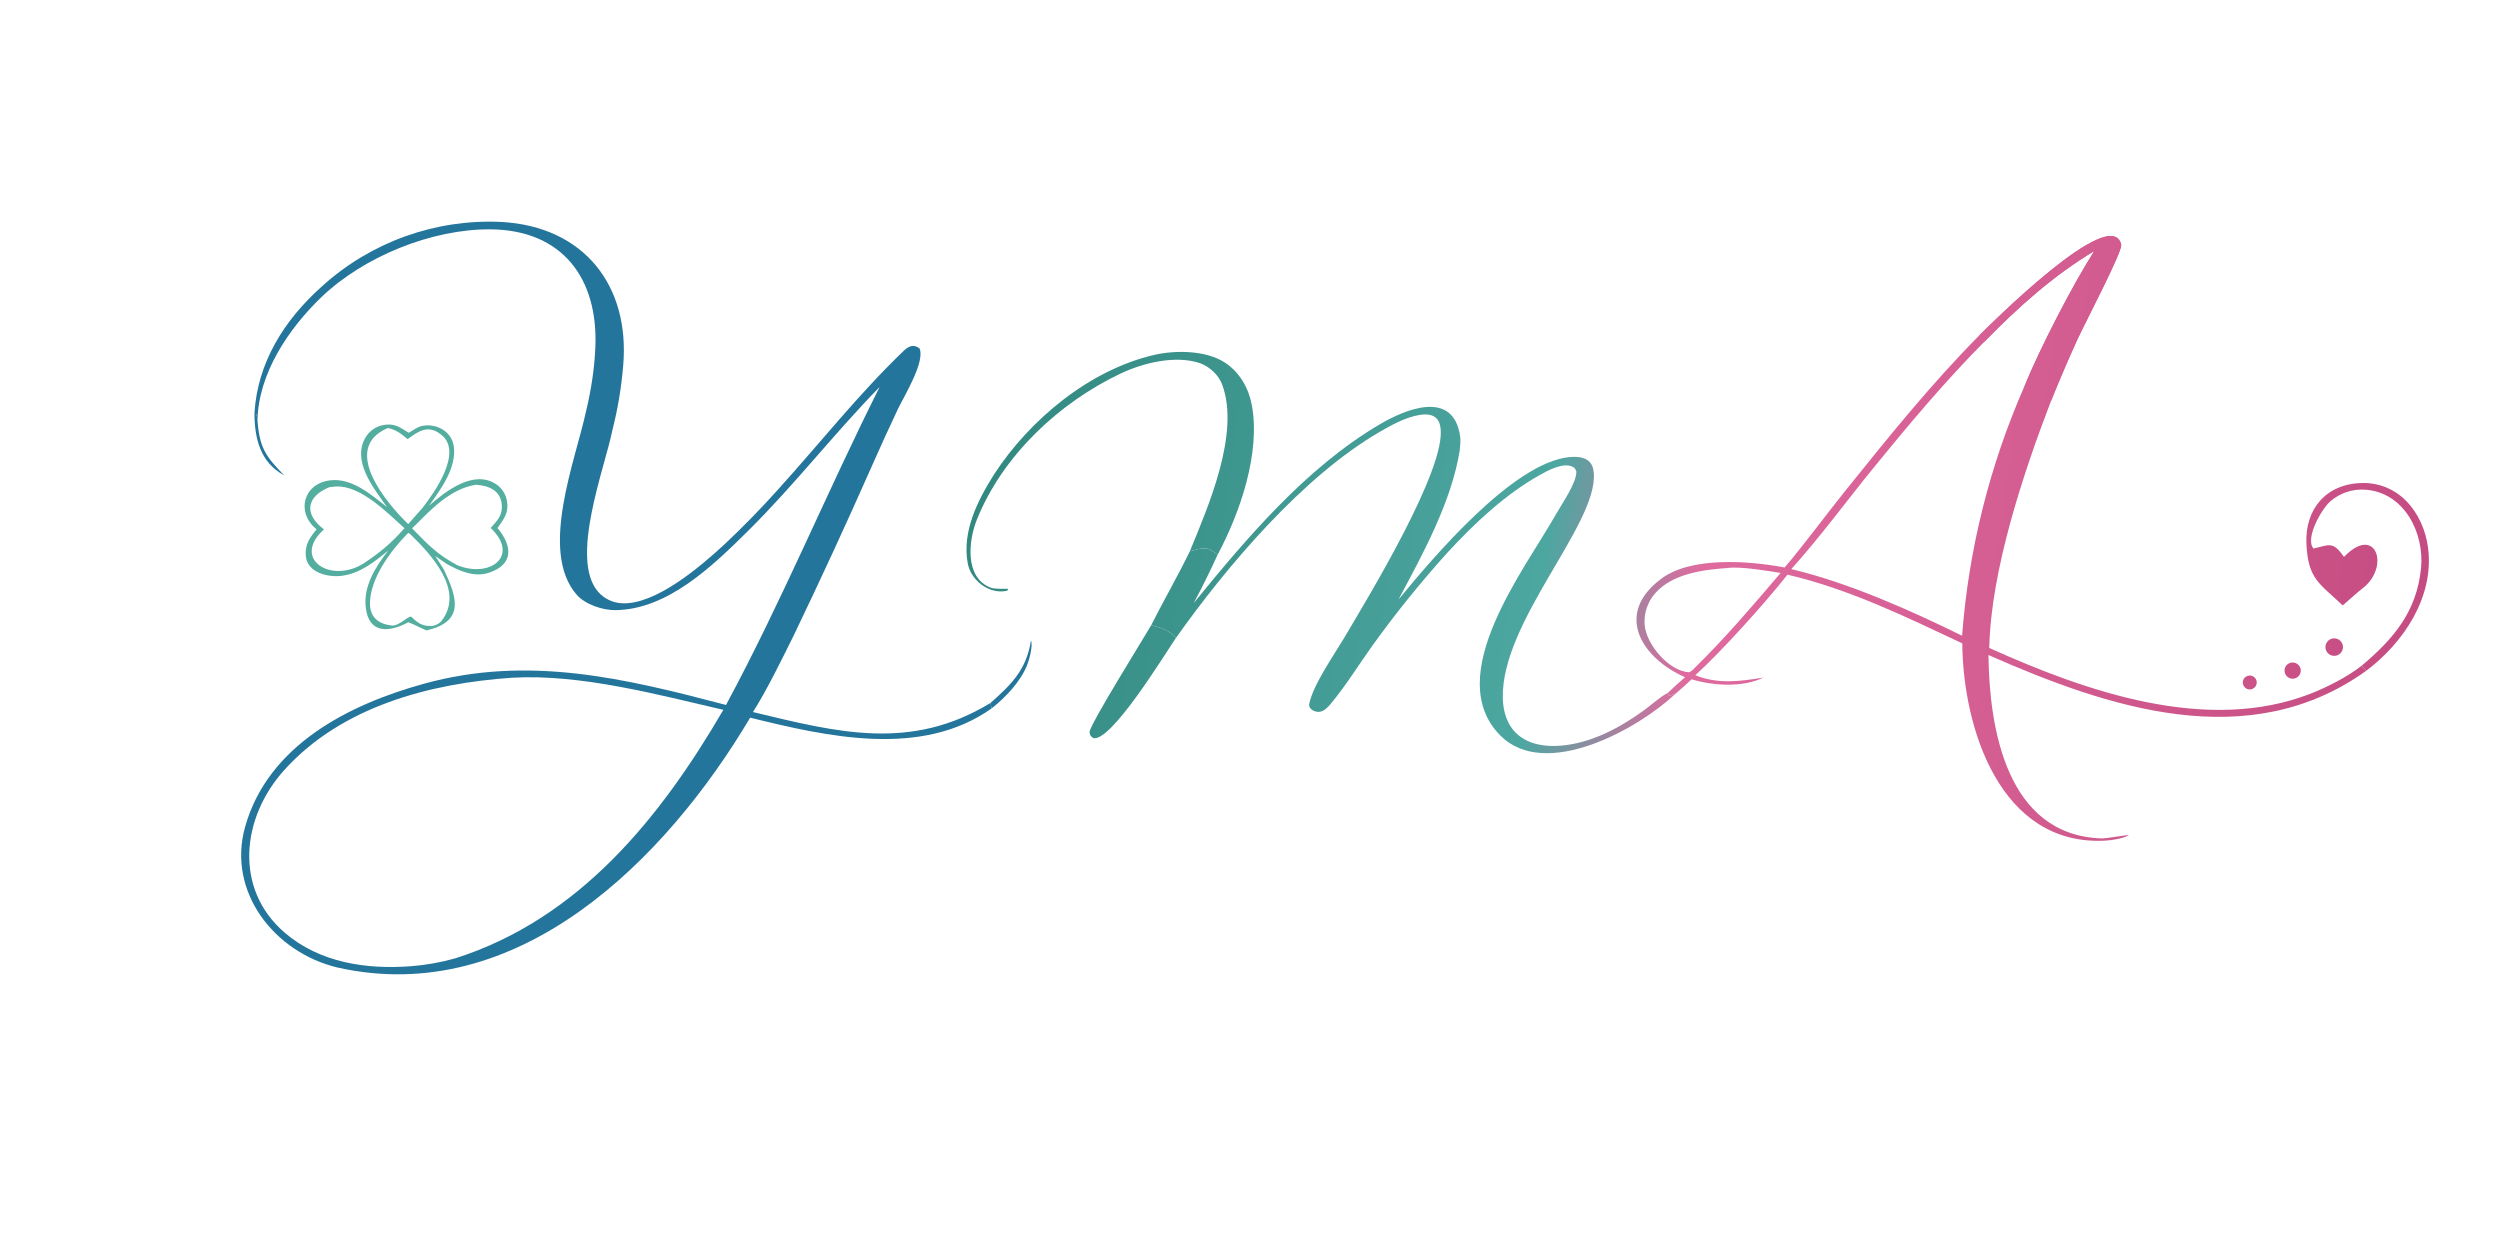
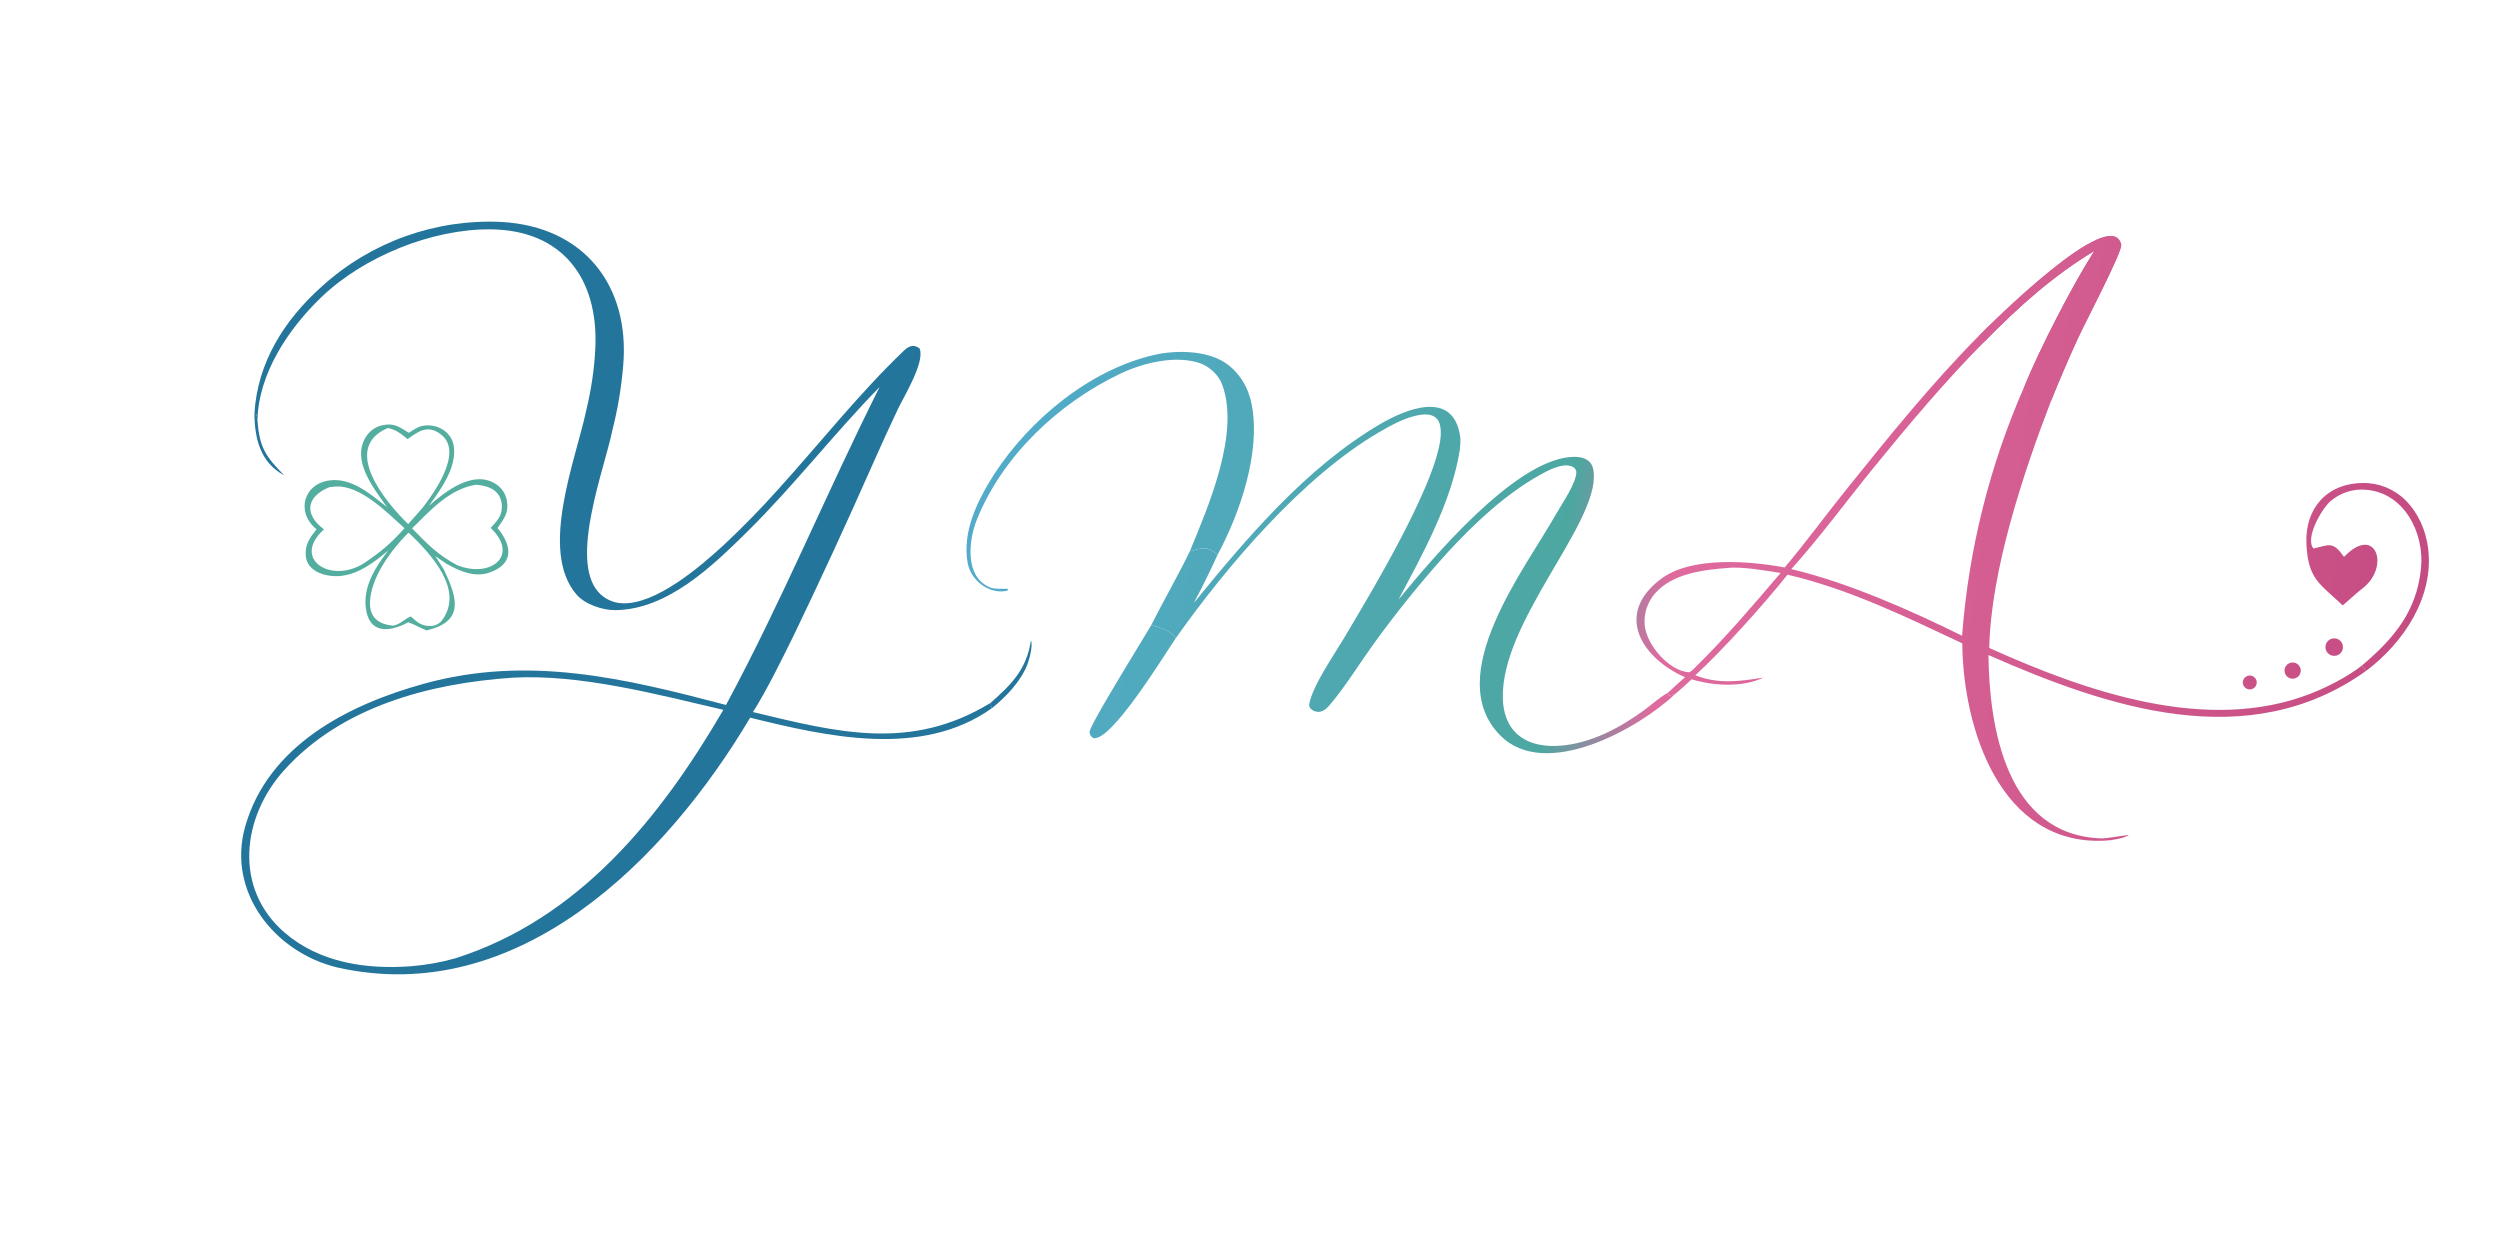
<svg xmlns="http://www.w3.org/2000/svg" width="1675" height="838" viewBox="0 0 1675 838" fill="none">
-   <path d="M259.285 339.76C250.398 327.071 235.196 308.618 245.207 292.61C247.642 288.741 251.509 285.99 255.965 284.962C263.925 283.157 267.486 286.013 273.892 289.956L274.185 289.772C276.692 288.224 279.993 285.939 282.839 285.362C292.262 283.451 302.613 288.945 304.041 298.961C306.083 313.304 295.32 327.943 287.43 338.827C298.627 329.079 317.475 314.221 332.668 324.604C336.364 327.164 338.874 331.102 339.637 335.531C341.047 343.683 337.619 347.555 333.342 353.797C342.907 365.201 344.841 377.923 327.684 383.7C317.806 387.027 307.734 382.609 299.105 377.68L291.622 372.574C293.475 375.467 295.823 378.912 297.516 381.824C306.618 401.096 311.146 416.375 285.826 422.384C281.642 420.742 278.544 418.754 273.559 416.912C261.084 423.616 247.274 425.055 245.082 407.252C243.309 392.852 251.58 379.743 260.131 368.87C251.06 376.342 241.364 384.113 229.198 385.768C220.057 387.011 205.829 383.879 204.873 372.436C204.235 364.8 207.56 360.263 212.091 354.634C198.094 343.317 203.233 324.003 221.105 321.831C235.773 320.048 248.475 331.242 259.285 339.76ZM217.067 354.688C195.086 374.554 221.756 391.358 243.73 377.451C255.6 369.38 261.345 364.629 271.018 353.902C259.319 343.398 241.649 325.102 225.022 325.967C223.59 326.053 222.162 326.192 220.741 326.384C205.083 332.729 203.554 344.565 217.067 354.688ZM273.539 356.976C262.251 368.421 248.244 386.848 247.878 403.88C247.669 413.56 253.621 418.226 262.82 419.105C267.113 419.514 272.902 413.084 275.379 413.119C280.019 417.373 282.452 419.534 289.103 419.413C291.416 419.371 294.511 417.76 295.866 415.987C311.486 395.578 288.999 371.636 274.778 357.803C274.436 357.472 273.912 357.19 273.539 356.976ZM318.89 324.777C301.291 327.541 288.37 341.838 276.118 354.014C286.469 364.612 293.074 371.643 306.408 378.696C328.362 387.591 348.439 372.514 328.745 353.735C333.19 348.754 336.715 345.482 336.204 338.303C335.51 328.542 327.368 325.354 318.89 324.777ZM259.857 286.766C228.037 300.289 258.763 336.897 273.495 351.146L282.97 340.41C291.098 330.025 310.27 303.069 295.793 291.38C286.939 284.231 280.585 288.717 273.113 294.224C268.574 290.596 265.708 287.976 259.857 286.766Z" fill="#54AE9F" />
+   <path d="M259.285 339.76C250.398 327.071 235.196 308.618 245.207 292.61C247.642 288.741 251.509 285.99 255.965 284.962C263.925 283.157 267.486 286.013 273.892 289.956L274.185 289.772C276.692 288.224 279.993 285.939 282.839 285.362C292.262 283.451 302.613 288.945 304.041 298.961C306.083 313.304 295.32 327.943 287.43 338.827C298.627 329.079 317.475 314.221 332.668 324.604C336.364 327.164 338.874 331.102 339.637 335.531C341.047 343.683 337.619 347.555 333.342 353.797C342.907 365.201 344.841 377.923 327.684 383.7C317.806 387.027 307.734 382.609 299.105 377.68L291.622 372.574C293.475 375.467 295.823 378.912 297.516 381.824C306.618 401.096 311.146 416.376 285.826 422.384C281.642 420.742 278.544 418.754 273.559 416.912C261.084 423.616 247.274 425.055 245.082 407.252C243.309 392.852 251.58 379.743 260.131 368.87C251.06 376.342 241.364 384.113 229.198 385.768C220.057 387.011 205.829 383.879 204.873 372.436C204.235 364.8 207.56 360.263 212.091 354.634C198.094 343.317 203.233 324.003 221.105 321.831C235.773 320.048 248.475 331.242 259.285 339.76ZM217.067 354.688C195.086 374.554 221.756 391.358 243.73 377.451C255.6 369.38 261.345 364.629 271.018 353.902C259.319 343.398 241.649 325.102 225.022 325.967C223.59 326.053 222.162 326.192 220.741 326.384C205.083 332.729 203.554 344.565 217.067 354.688ZM273.539 356.976C262.251 368.421 248.244 386.848 247.878 403.88C247.669 413.56 253.621 418.226 262.82 419.105C267.113 419.514 272.902 413.084 275.379 413.119C280.019 417.373 282.452 419.534 289.103 419.413C291.416 419.371 294.511 417.76 295.866 415.987C311.486 395.578 288.999 371.636 274.778 357.803C274.436 357.472 273.912 357.19 273.539 356.976ZM318.89 324.777C301.291 327.541 288.37 341.838 276.118 354.014C286.469 364.612 293.074 371.643 306.408 378.696C328.362 387.591 348.439 372.514 328.745 353.735C333.19 348.754 336.715 345.482 336.204 338.303C335.51 328.542 327.368 325.354 318.89 324.777ZM259.857 286.766C228.037 300.289 258.763 336.897 273.495 351.146L282.97 340.41C291.098 330.025 310.27 303.069 295.793 291.38C286.939 284.231 280.585 288.717 273.113 294.224C268.574 290.596 265.708 287.976 259.857 286.766Z" fill="#54AE9F" />
  <path d="M170.467 277.111C172.43 242.795 190.548 214.277 215.794 191.773C248.607 162.045 291.883 146.556 336.114 148.707C391.366 151.896 422.04 191.377 417.561 244.695C416.302 259.68 414.007 273.633 410.32 288.162C405.15 313.721 381.417 374.583 400.843 396.608C404.894 401.182 410.629 403.918 416.734 404.188C439.203 405.353 469.282 379.606 485.147 364.943C497.76 353.112 509.851 340.736 521.382 327.848C549.102 297.237 575.65 263.584 605.605 234.939C608.846 231.839 612.386 230.402 616.131 233.522C619.897 242.343 605.876 265.245 601.673 273.919C595.566 286.814 589.638 299.793 583.889 312.853C567.234 350.518 549.979 387.914 532.132 425.029C524.447 440.614 513.713 462.603 504.492 477.071C561.426 490.799 610.345 503.481 663.632 470.971L664.424 474.597C617.4 507.999 554.263 493.589 502.611 480.839C446.286 575.795 347.208 675.44 226.147 648.245C184.111 638.248 151.829 597.706 164.273 553.79C179.7 499.346 233.452 472.08 283.959 458.123C353.738 438.841 418.151 454.35 486.434 472.316C524.254 402.059 553.614 330.459 589.349 259.28C558.635 290.666 532.004 325.315 500.647 356.253C477.423 379.165 447.503 408.256 412.537 408.8C403.818 408.935 391.982 404.975 386.253 398.329C361.072 369.108 385.641 308.339 392.657 275.514C396.079 261.284 398.292 247.073 398.894 232.512C400.795 186.574 376.831 154.053 328.626 153.664C289.418 153.348 243.693 171.828 215.205 199.218C193.258 220.32 173.076 250.389 172.518 281.697L171.953 277.751L170.467 277.111ZM305.145 642.054C387.916 615.662 442.426 548.083 484.645 475.589C440.596 465.397 388.981 451.462 343.153 454.076C287.825 457.843 228.918 473.349 190.465 515.931C161.932 547.527 156.388 595.4 190.811 624.94C214.284 645.082 245.598 649.658 275.603 647.354C285.6 646.556 295.494 644.78 305.145 642.054Z" fill="#24759C" />
  <path d="M663.632 470.971C677.926 458.365 687.718 448.515 690.752 429.136C692.197 432.498 689.606 442.058 688.146 445.686C683.644 456.876 673.741 467.211 664.424 474.597L663.632 470.971Z" fill="#24759C" />
  <path d="M170.467 277.111L171.953 277.751L172.518 281.697C173.822 299.894 178.052 305.898 190.423 318.48C174.32 309.862 170.612 293.73 170.467 277.111Z" fill="#24759C" />
  <path d="M799.836 404.001C835.067 360.757 875.107 313.271 924.618 284.196C940.663 274.773 973.817 260.111 978.325 292.61C978.713 295.396 978.278 298.776 978.051 301.598C972.569 336.232 953.172 371.331 936.983 401.709C960.262 373.38 1013.8 309.839 1051.61 306.242C1055.66 305.857 1060.84 306.007 1064.16 308.688C1066.65 310.699 1067.57 313.667 1067.83 316.752C1070.86 351.104 1005.82 416.088 1006.88 467.626C1007.07 476.817 1009.73 485.933 1016.85 492.138C1024.7 498.975 1035.68 500.437 1045.73 499.6C1066.12 497.904 1084.98 487.815 1101.27 476.037C1106.4 472.333 1111.89 467.156 1117.41 464.248L1118.04 465.902C1120.11 465.852 1120.54 465.58 1122.52 464.859C1097.78 488.265 1035.33 523.257 1005.16 492.729C965.697 452.803 1021.89 381.115 1042.66 344.288C1046.49 337.511 1056.31 323.534 1056.17 315.955C1055.37 314.195 1055.51 313.727 1053.71 312.789C1047.44 309.503 1036.97 315.281 1031.46 318.373C1008.39 331.309 987.466 351.009 969.639 370.414C951.915 390.062 935.28 410.669 919.816 432.14C910.372 445.279 901.747 459.418 891.365 471.819C889.536 474.003 887.266 476.371 884.322 476.883C882.636 477.177 880.481 476.623 879.1 475.635C877.859 474.747 876.857 473.355 877.162 471.755C879.576 459.087 893.833 438.79 900.618 427.322C916.318 400.778 969.374 313.822 965.111 286.396C964.676 283.581 963.721 280.938 961.226 279.29C958.248 277.322 954.231 277.48 950.866 278.059C941.63 279.645 932.503 284.654 924.501 289.291C872.93 319.175 821.977 379.282 787.939 427.342C783.788 422.458 777.328 420.306 771.291 418.898C779.633 402.375 789.178 385.848 797.187 369.369C805.884 367.094 808.446 365.571 815.791 371.679C810.821 382.621 805.5 393.401 799.836 404.001Z" fill="url(#paint0_linear_18_2)" />
  <path d="M797.187 369.369C809.52 339.41 830.929 290.369 818.883 257.726C816.525 251.339 810.618 245.751 804.124 243.373C787.782 237.752 766.066 243.057 750.965 250.202C709.563 269.792 671.758 305.199 654.499 348.156C648.881 362.141 646.133 386.991 663.763 393.736C666.301 394.707 672.539 394.51 675.561 394.522C675.065 395.345 675.148 395.74 674.325 395.901C662.362 398.238 650.396 388.669 648.357 377.262C644.55 355.963 654.936 335.476 665.905 318.012C689.772 281.2 730.032 247.775 773.353 237.783C787.724 234.47 808.153 234.684 820.716 242.965C830.503 249.417 836.527 259.829 838.676 271.17C844.785 303.385 830.714 343.826 815.791 371.679C808.446 365.571 805.884 367.094 797.187 369.369Z" fill="url(#paint1_linear_18_2)" />
  <path d="M771.291 418.898C777.328 420.306 783.788 422.458 787.939 427.342C780.084 438.828 744.334 497.512 732.415 494.504C730.113 492.445 730.788 493.505 729.946 490.425C731.116 483.944 764.693 430.208 771.291 418.898Z" fill="url(#paint2_linear_18_2)" />
  <path d="M1326.11 224.715C1332.54 218.381 1414.87 135.783 1421.2 163.976C1422.17 168.309 1396.87 216.508 1391.7 227.756C1385.56 241.256 1379.72 254.89 1374.18 268.647C1355.66 316.858 1333.9 382.125 1332.8 434.131C1397.4 463.245 1478.59 491.833 1547.98 464.793C1559.2 460.422 1572.9 453.445 1582.38 445.974L1585.29 449.494C1506.22 506.067 1411.99 473.943 1332.26 438.874C1332.82 487.459 1344.14 559.514 1407.88 561.734C1411.65 561.865 1425.16 559.228 1426.34 559.601C1422.48 561.785 1415.06 562.984 1410.59 563.224C1340.02 567.006 1315.21 487.772 1314.73 431.049C1276.59 413.113 1238.92 394.683 1197.62 385.029C1182.45 404.227 1153.47 436.447 1135.86 452.407C1150.96 458.518 1165.72 456.568 1181.53 453.953C1167.65 460.744 1147.84 459.534 1133.4 455.136C1129.78 458.489 1126.32 461.702 1122.52 464.859C1120.54 465.58 1120.11 465.852 1118.04 465.902L1117.41 464.248C1121.11 460.633 1125.12 457.17 1129 453.733C1100.54 441.312 1080.87 411.726 1113.03 387.755C1133.24 372.679 1171.99 375.754 1195.73 380.215C1209.12 364.427 1222.99 345.439 1236.15 329.085C1265 293.19 1293.65 257.514 1326.11 224.715ZM1356.33 258.909C1366.86 233.2 1388.33 191.55 1403.17 168.173C1375.59 184.688 1351.92 206.035 1329.52 228.959C1303.89 254.661 1278.08 285.383 1255.17 313.557C1236.58 336.42 1220.04 359.125 1200.17 381.305C1238.09 390.271 1279.77 408.765 1314.6 425.948C1318.95 368.308 1333.06 311.826 1356.33 258.909ZM1135.5 447.449C1156.3 427.023 1174.15 405.998 1193.01 383.902C1184.27 382.432 1166.16 379.434 1157.83 380.529C1141.34 381.694 1120.57 384.231 1108.96 397.522C1103.82 403.341 1101.28 411.009 1101.93 418.749C1103.07 431.959 1118.21 449.666 1131.72 450.447C1133.71 449.383 1133.96 449.108 1135.5 447.449Z" fill="url(#paint3_linear_18_2)" />
  <path d="M1326.11 224.715C1332.54 218.381 1414.87 135.783 1421.2 163.976C1422.17 168.309 1396.87 216.508 1391.7 227.756C1385.56 241.256 1379.72 254.89 1374.18 268.647C1370.92 265.586 1368.14 264.542 1363.87 263.501C1359.68 262.48 1359.89 260.911 1356.33 258.909C1366.86 233.2 1388.33 191.55 1403.17 168.173C1375.59 184.688 1351.92 206.035 1329.52 228.959L1326.11 224.715Z" fill="url(#paint4_linear_18_2)" />
  <path d="M1569.64 405.627C1553.88 390.722 1546.45 388.103 1545.3 364.418C1544.19 341.197 1558.45 323.887 1583.03 323.612C1593.71 323.426 1604.01 327.564 1611.6 335.085C1620.23 343.55 1625.38 355.494 1626.85 367.4C1630.9 399.991 1610.37 430.669 1585.29 449.494L1582.38 445.974C1603.83 427.891 1619.23 409.681 1622.09 380.668C1624.42 357.168 1610.96 330.102 1585.07 328.123C1576.41 327.397 1567.83 330.215 1561.28 335.93C1555.28 341.227 1544.17 360.895 1550.06 367.526C1560.71 365.102 1562.91 362.367 1570.49 373.122C1591.87 350.839 1601.76 379.943 1582.72 394.351C1579.02 397.15 1573.48 402.417 1569.64 405.627Z" fill="url(#paint5_linear_18_2)" />
  <path d="M1562.31 427.919C1565.36 427.042 1568.56 428.758 1569.52 431.79C1570.48 434.822 1568.85 438.064 1565.84 439.101C1563.82 439.796 1561.59 439.343 1560 437.917C1558.41 436.49 1557.73 434.316 1558.21 432.239C1558.69 430.161 1560.26 428.507 1562.31 427.919Z" fill="url(#paint6_linear_18_2)" />
  <path d="M1533.86 444.324C1535.66 443.52 1537.76 443.751 1539.34 444.927C1540.92 446.103 1541.74 448.042 1541.49 449.997C1541.24 451.95 1539.95 453.616 1538.12 454.351C1535.37 455.457 1532.23 454.155 1531.07 451.424C1529.91 448.692 1531.15 445.535 1533.86 444.324Z" fill="url(#paint7_linear_18_2)" />
  <path d="M1504.6 453.482C1506.03 452.443 1507.92 452.298 1509.49 453.106C1511.06 453.914 1512.04 455.537 1512.02 457.301C1512 459.064 1510.99 460.668 1509.4 461.443C1507.23 462.509 1504.6 461.735 1503.35 459.663C1502.1 457.591 1502.64 454.906 1504.6 453.482Z" fill="url(#paint8_linear_18_2)" />
  <defs>
-     <linearGradient id="paint0_linear_18_2" x1="1712.5" y1="463" x2="570.5" y2="314" gradientUnits="userSpaceOnUse">
+     <linearGradient id="paint0_linear_18_2" x1="1712.5" y1="463" x2="648" y2="323.5" gradientUnits="userSpaceOnUse">
      <stop stop-color="#C0467C" />
-       <stop offset="0.503" stop-color="#DF6A9E" />
-       <stop offset="0.593" stop-color="#4DA7A1" />
-       <stop offset="1" stop-color="#2B8279" />
+       <stop offset="0.556" stop-color="#DF6A9E" />
+       <stop offset="0.624" stop-color="#4DA7A1" />
+       <stop offset="1" stop-color="#52ABCC" />
    </linearGradient>
-     <linearGradient id="paint1_linear_18_2" x1="1712.5" y1="463" x2="570.5" y2="314" gradientUnits="userSpaceOnUse">
+     <linearGradient id="paint1_linear_18_2" x1="1712.5" y1="463" x2="648" y2="323.5" gradientUnits="userSpaceOnUse">
      <stop stop-color="#C0467C" />
-       <stop offset="0.503" stop-color="#DF6A9E" />
-       <stop offset="0.593" stop-color="#4DA7A1" />
-       <stop offset="1" stop-color="#2B8279" />
+       <stop offset="0.556" stop-color="#DF6A9E" />
+       <stop offset="0.624" stop-color="#4DA7A1" />
+       <stop offset="1" stop-color="#52ABCC" />
    </linearGradient>
-     <linearGradient id="paint2_linear_18_2" x1="1712.5" y1="463" x2="570.5" y2="314" gradientUnits="userSpaceOnUse">
+     <linearGradient id="paint2_linear_18_2" x1="1712.5" y1="463" x2="648" y2="323.5" gradientUnits="userSpaceOnUse">
      <stop stop-color="#C0467C" />
-       <stop offset="0.503" stop-color="#DF6A9E" />
-       <stop offset="0.593" stop-color="#4DA7A1" />
-       <stop offset="1" stop-color="#2B8279" />
+       <stop offset="0.556" stop-color="#DF6A9E" />
+       <stop offset="0.624" stop-color="#4DA7A1" />
+       <stop offset="1" stop-color="#52ABCC" />
    </linearGradient>
-     <linearGradient id="paint3_linear_18_2" x1="1712.5" y1="463" x2="570.5" y2="314" gradientUnits="userSpaceOnUse">
+     <linearGradient id="paint3_linear_18_2" x1="1712.5" y1="463" x2="648" y2="323.5" gradientUnits="userSpaceOnUse">
      <stop stop-color="#C0467C" />
-       <stop offset="0.503" stop-color="#DF6A9E" />
-       <stop offset="0.593" stop-color="#4DA7A1" />
-       <stop offset="1" stop-color="#2B8279" />
+       <stop offset="0.556" stop-color="#DF6A9E" />
+       <stop offset="0.624" stop-color="#4DA7A1" />
+       <stop offset="1" stop-color="#52ABCC" />
    </linearGradient>
-     <linearGradient id="paint4_linear_18_2" x1="1712.5" y1="463" x2="570.5" y2="314" gradientUnits="userSpaceOnUse">
+     <linearGradient id="paint4_linear_18_2" x1="1712.5" y1="463" x2="648" y2="323.5" gradientUnits="userSpaceOnUse">
      <stop stop-color="#C0467C" />
-       <stop offset="0.503" stop-color="#DF6A9E" />
-       <stop offset="0.593" stop-color="#4DA7A1" />
-       <stop offset="1" stop-color="#2B8279" />
+       <stop offset="0.556" stop-color="#DF6A9E" />
+       <stop offset="0.624" stop-color="#4DA7A1" />
+       <stop offset="1" stop-color="#52ABCC" />
    </linearGradient>
-     <linearGradient id="paint5_linear_18_2" x1="1712.5" y1="463" x2="570.5" y2="314" gradientUnits="userSpaceOnUse">
+     <linearGradient id="paint5_linear_18_2" x1="1712.5" y1="463" x2="648" y2="323.5" gradientUnits="userSpaceOnUse">
      <stop stop-color="#C0467C" />
-       <stop offset="0.503" stop-color="#DF6A9E" />
-       <stop offset="0.593" stop-color="#4DA7A1" />
-       <stop offset="1" stop-color="#2B8279" />
+       <stop offset="0.556" stop-color="#DF6A9E" />
+       <stop offset="0.624" stop-color="#4DA7A1" />
+       <stop offset="1" stop-color="#52ABCC" />
    </linearGradient>
-     <linearGradient id="paint6_linear_18_2" x1="1712.5" y1="463" x2="570.5" y2="314" gradientUnits="userSpaceOnUse">
+     <linearGradient id="paint6_linear_18_2" x1="1712.5" y1="463" x2="648" y2="323.5" gradientUnits="userSpaceOnUse">
      <stop stop-color="#C0467C" />
-       <stop offset="0.503" stop-color="#DF6A9E" />
-       <stop offset="0.593" stop-color="#4DA7A1" />
-       <stop offset="1" stop-color="#2B8279" />
+       <stop offset="0.556" stop-color="#DF6A9E" />
+       <stop offset="0.624" stop-color="#4DA7A1" />
+       <stop offset="1" stop-color="#52ABCC" />
    </linearGradient>
-     <linearGradient id="paint7_linear_18_2" x1="1712.5" y1="463" x2="570.5" y2="314" gradientUnits="userSpaceOnUse">
+     <linearGradient id="paint7_linear_18_2" x1="1712.5" y1="463" x2="648" y2="323.5" gradientUnits="userSpaceOnUse">
      <stop stop-color="#C0467C" />
-       <stop offset="0.503" stop-color="#DF6A9E" />
-       <stop offset="0.593" stop-color="#4DA7A1" />
-       <stop offset="1" stop-color="#2B8279" />
+       <stop offset="0.556" stop-color="#DF6A9E" />
+       <stop offset="0.624" stop-color="#4DA7A1" />
+       <stop offset="1" stop-color="#52ABCC" />
    </linearGradient>
-     <linearGradient id="paint8_linear_18_2" x1="1712.5" y1="463" x2="570.5" y2="314" gradientUnits="userSpaceOnUse">
+     <linearGradient id="paint8_linear_18_2" x1="1712.5" y1="463" x2="648" y2="323.5" gradientUnits="userSpaceOnUse">
      <stop stop-color="#C0467C" />
-       <stop offset="0.503" stop-color="#DF6A9E" />
-       <stop offset="0.593" stop-color="#4DA7A1" />
-       <stop offset="1" stop-color="#2B8279" />
+       <stop offset="0.556" stop-color="#DF6A9E" />
+       <stop offset="0.624" stop-color="#4DA7A1" />
+       <stop offset="1" stop-color="#52ABCC" />
    </linearGradient>
  </defs>
</svg>
